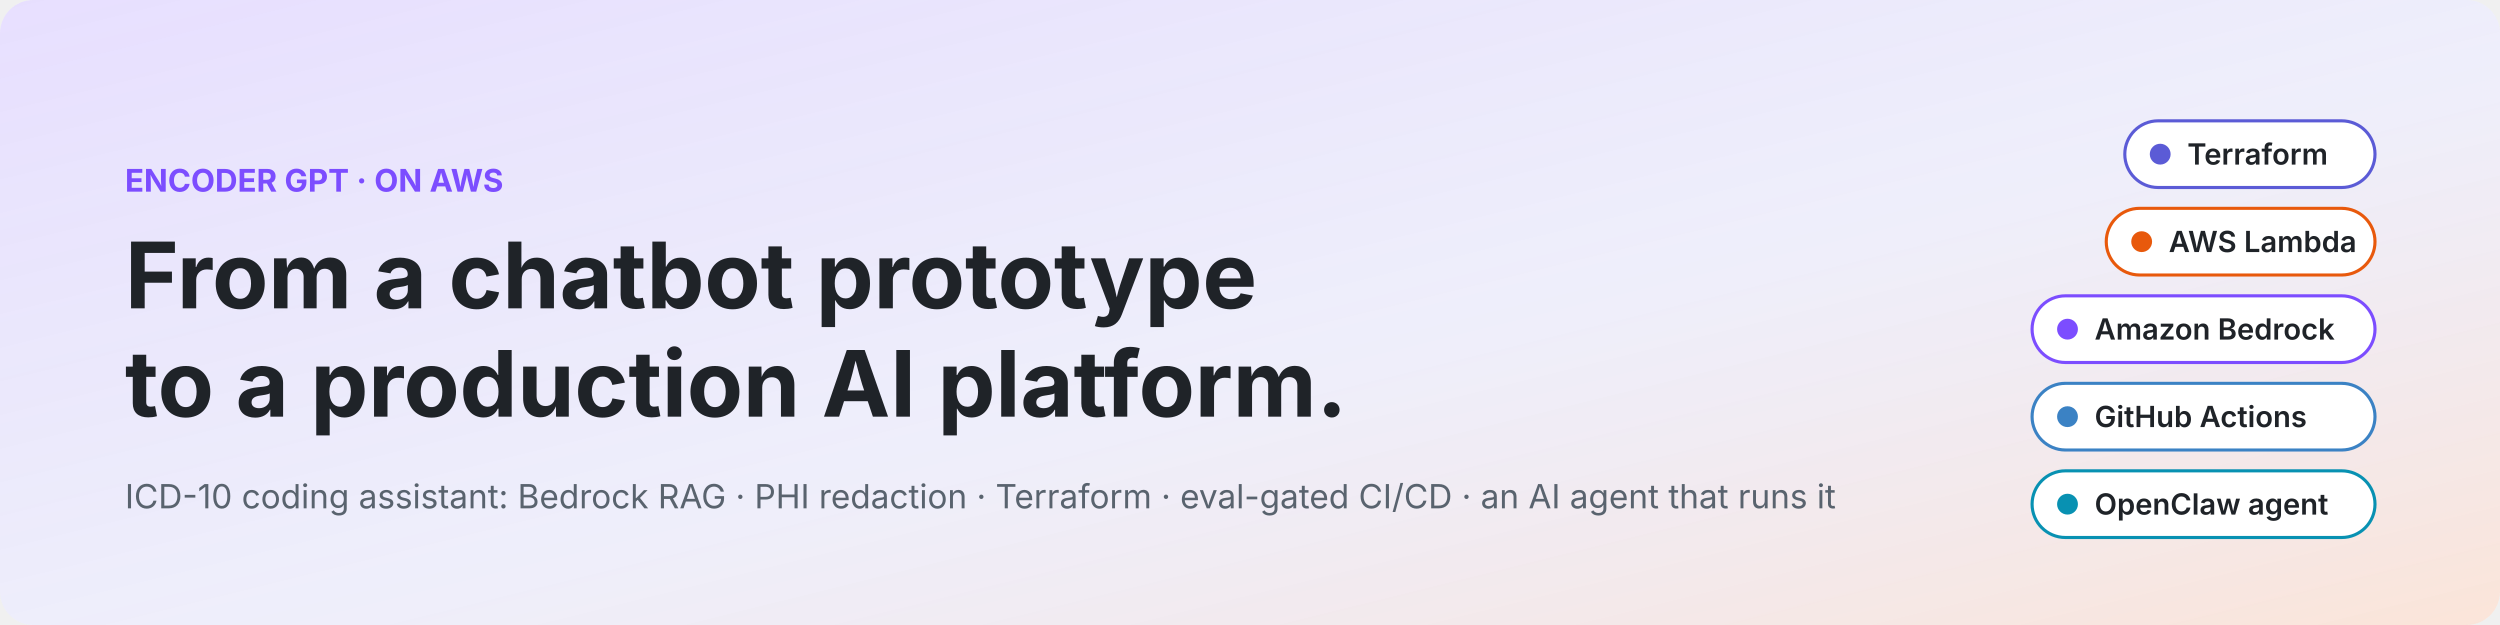
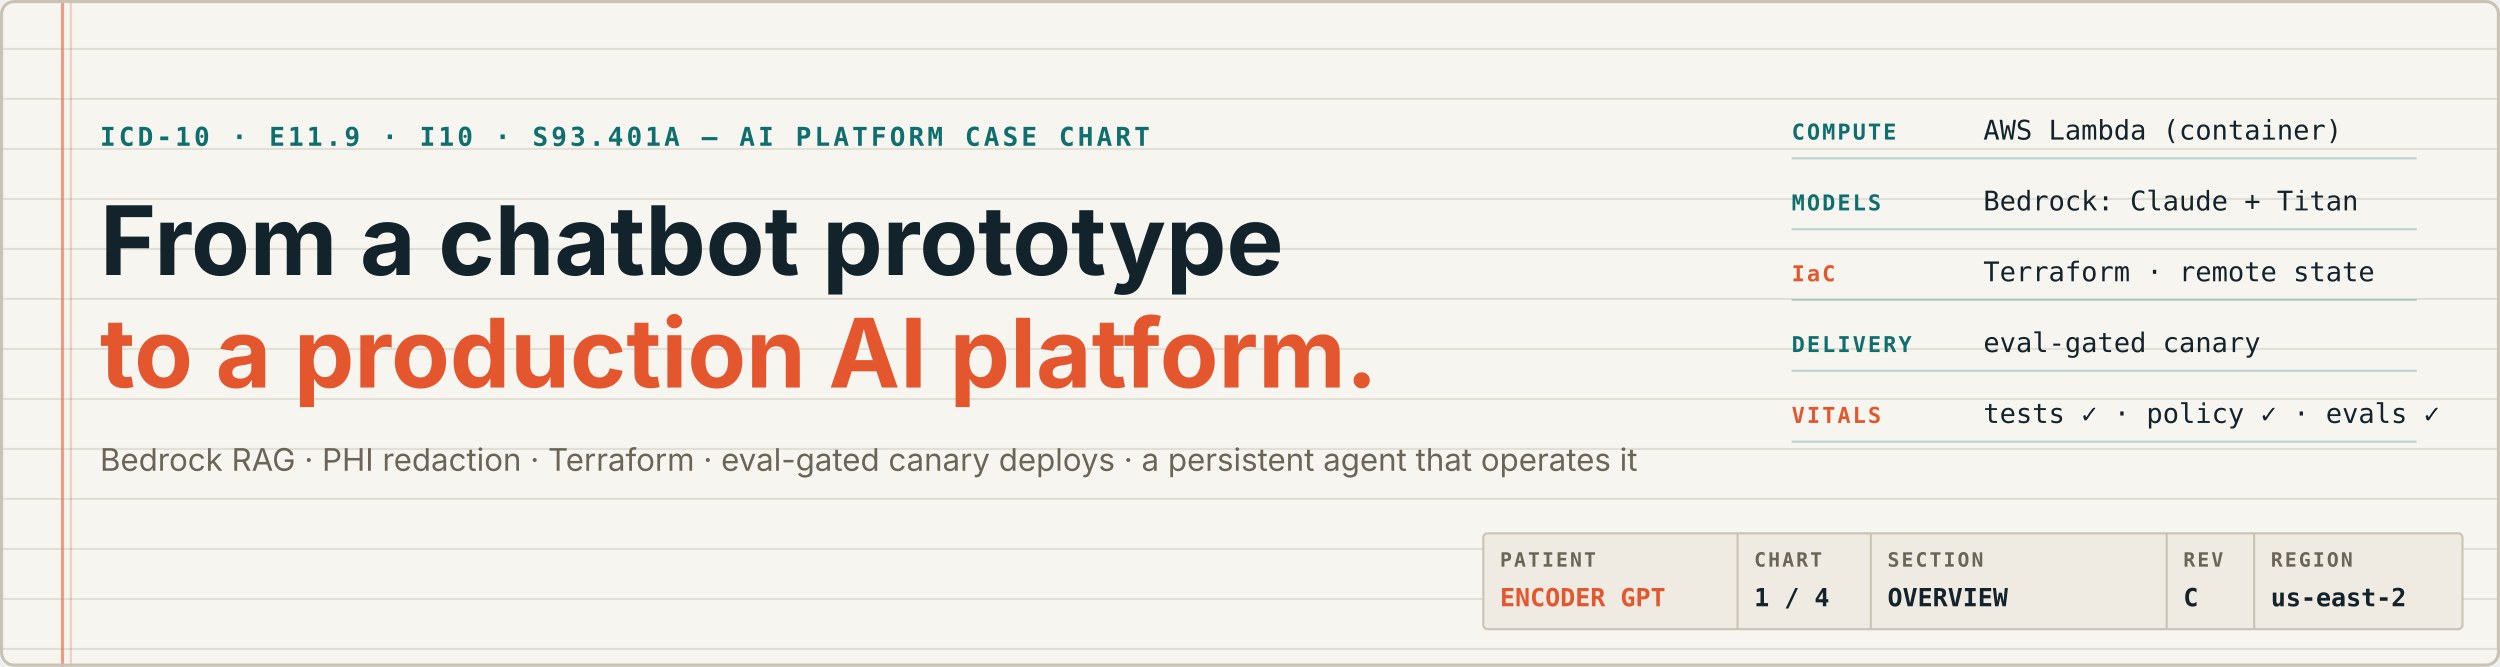
- <svg xmlns="http://www.w3.org/2000/svg" width="1200" height="300" viewBox="0 0 1200 300" role="img">
-   <rect width="100%" height="100%" rx="16" fill="#ffffff" />
+ <svg xmlns="http://www.w3.org/2000/svg" width="1200" height="320" viewBox="0 0 1200 320" role="img">
  <defs>
-     <linearGradient id="g" x1="0" y1="0" x2="1" y2="1">
-       <stop offset="0" stop-color="#7c4dff" stop-opacity="0.18" />
-       <stop offset="0.55" stop-color="#5b5bd6" stop-opacity="0.10" />
-       <stop offset="1" stop-color="#e8590c" stop-opacity="0.16" />
-     </linearGradient>
+     <pattern id="ruled" width="1200" height="24" patternUnits="userSpaceOnUse">
+       <path d="M0 23.5 L1200 23.5" stroke="#C9C3B6" stroke-opacity="0.45" stroke-width="1" />
+     </pattern>
+     <marker id="ar" viewBox="0 0 10 10" refX="9" refY="5" markerWidth="7" markerHeight="7" orient="auto-start-reverse">
+       <path d="M0,0 L10,5 L0,10 z" fill="#0F6E6E" />
+     </marker>
+     <marker id="aa" viewBox="0 0 10 10" refX="9" refY="5" markerWidth="7" markerHeight="7" orient="auto-start-reverse">
+       <path d="M0,0 L10,5 L0,10 z" fill="#E4572E" />
+     </marker>
+     <marker id="ag" viewBox="0 0 10 10" refX="9" refY="5" markerWidth="7" markerHeight="7" orient="auto-start-reverse">
+       <path d="M0,0 L10,5 L0,10 z" fill="#1E7F45" />
+     </marker>
+     <marker id="ab" viewBox="0 0 10 10" refX="9" refY="5" markerWidth="7" markerHeight="7" orient="auto-start-reverse">
+       <path d="M0,0 L10,5 L0,10 z" fill="#C0392B" />
+     </marker>
  </defs>
-   <rect width="1200" height="300" rx="16" fill="url(#g)" />
-   <text x="60" y="92" font-family="-apple-system, 'Segoe UI', Inter, Helvetica, Arial, sans-serif" font-size="15" font-weight="700" fill="#7c4dff" text-anchor="start" opacity="1">ENCODER GPT · ON AWS</text>
-   <text x="60" y="148" font-family="-apple-system, 'Segoe UI', Inter, Helvetica, Arial, sans-serif" font-size="44" font-weight="750" fill="#1f2328" text-anchor="start" opacity="1">From a chatbot prototype</text>
-   <text x="60" y="200" font-family="-apple-system, 'Segoe UI', Inter, Helvetica, Arial, sans-serif" font-size="44" font-weight="750" fill="#1f2328" text-anchor="start" opacity="1">to a production AI platform.</text>
-   <text x="60" y="244" font-family="-apple-system, 'Segoe UI', Inter, Helvetica, Arial, sans-serif" font-size="16" font-weight="400" fill="#59636e" text-anchor="start" opacity="1">ICD-10 coding assistant: Bedrock RAG · PHI redaction · Terraform · eval-gated CI/CD · an AI agent that runs it</text>
-   <rect x="1019.9" y="58" width="120.1" height="32" rx="16" fill="#ffffff" stroke="#5b5bd6" stroke-width="1.5" />
-   <circle cx="1036.9" cy="74" r="5" fill="#5b5bd6" />
-   <text x="1049.9" y="79" font-family="-apple-system, 'Segoe UI', Inter, Helvetica, Arial, sans-serif" font-size="14" font-weight="600" fill="#1f2328" text-anchor="start" opacity="1">Terraform</text>
-   <rect x="1011.0" y="100" width="129.0" height="32" rx="16" fill="#ffffff" stroke="#e8590c" stroke-width="1.5" />
-   <circle cx="1028.0" cy="116" r="5" fill="#e8590c" />
-   <text x="1041.0" y="121" font-family="-apple-system, 'Segoe UI', Inter, Helvetica, Arial, sans-serif" font-size="14" font-weight="600" fill="#1f2328" text-anchor="start" opacity="1">AWS Lambda</text>
-   <rect x="975.4" y="142" width="164.6" height="32" rx="16" fill="#ffffff" stroke="#7c4dff" stroke-width="1.5" />
-   <circle cx="992.4" cy="158" r="5" fill="#7c4dff" />
-   <text x="1005.4" y="163" font-family="-apple-system, 'Segoe UI', Inter, Helvetica, Arial, sans-serif" font-size="14" font-weight="600" fill="#1f2328" text-anchor="start" opacity="1">Amazon Bedrock</text>
-   <rect x="975.4" y="184" width="164.6" height="32" rx="16" fill="#ffffff" stroke="#3b82c4" stroke-width="1.5" />
-   <circle cx="992.4" cy="200" r="5" fill="#3b82c4" />
-   <text x="1005.4" y="205" font-family="-apple-system, 'Segoe UI', Inter, Helvetica, Arial, sans-serif" font-size="14" font-weight="600" fill="#1f2328" text-anchor="start" opacity="1">GitHub Actions</text>
-   <rect x="975.4" y="226" width="164.6" height="32" rx="16" fill="#ffffff" stroke="#0891b2" stroke-width="1.5" />
-   <circle cx="992.4" cy="242" r="5" fill="#0891b2" />
-   <text x="1005.4" y="247" font-family="-apple-system, 'Segoe UI', Inter, Helvetica, Arial, sans-serif" font-size="14" font-weight="600" fill="#1f2328" text-anchor="start" opacity="1">OpenClaw agent</text>
+   <rect width="1200" height="320" rx="6" fill="#F7F5F0" />
+   <rect x="0" y="0" width="1200" height="320" rx="6" fill="url(#ruled)" />
+   <line x1="30" y1="0" x2="30" y2="320" stroke="#E4572E" stroke-opacity="0.55" stroke-width="1.5" />
+   <line x1="34" y1="0" x2="34" y2="320" stroke="#E4572E" stroke-opacity="0.25" stroke-width="1" />
+   <rect x="0.75" y="0.75" width="1198.5" height="318.5" rx="6" fill="none" stroke="#C9C3B6" stroke-width="1.5" />
+   <text x="48" y="70" font-family="ui-monospace, 'SF Mono', 'JetBrains Mono', Menlo, Consolas, monospace" font-size="12.5" font-weight="600" letter-spacing="1.5" fill="#0F6E6E" text-anchor="start">ICD-10 · E11.9 · I10 · S93.401A  —  AI PLATFORM CASE CHART</text>
+   <text x="48" y="132" font-family="-apple-system, 'Segoe UI', Inter, Helvetica, Arial, sans-serif" font-size="46" font-weight="700" fill="#13232B" text-anchor="start">From a chatbot prototype</text>
+   <text x="48" y="186" font-family="-apple-system, 'Segoe UI', Inter, Helvetica, Arial, sans-serif" font-size="46" font-weight="700" fill="#E4572E" text-anchor="start">to a production AI platform.</text>
+   <text x="48" y="226" font-family="-apple-system, 'Segoe UI', Inter, Helvetica, Arial, sans-serif" font-size="15" font-weight="400" fill="#6B6558" text-anchor="start">Bedrock RAG · PHI redaction · Terraform · eval-gated canary deploys · a persistent agent that operates it</text>
+   <text x="860" y="67" font-family="ui-monospace, 'SF Mono', 'JetBrains Mono', Menlo, Consolas, monospace" font-size="10.5" font-weight="700" letter-spacing="1" fill="#0F6E6E" text-anchor="start">COMPUTE</text>
+   <text x="952" y="67" font-family="ui-monospace, 'SF Mono', 'JetBrains Mono', Menlo, Consolas, monospace" font-size="13" font-weight="500" fill="#13232B" text-anchor="start">AWS Lambda (container)</text>
+   <line x1="860" y1="76" x2="1160" y2="76" stroke="#0F6E6E" stroke-opacity="0.25" />
+   <text x="860" y="101" font-family="ui-monospace, 'SF Mono', 'JetBrains Mono', Menlo, Consolas, monospace" font-size="10.5" font-weight="700" letter-spacing="1" fill="#0F6E6E" text-anchor="start">MODELS</text>
+   <text x="952" y="101" font-family="ui-monospace, 'SF Mono', 'JetBrains Mono', Menlo, Consolas, monospace" font-size="13" font-weight="500" fill="#13232B" text-anchor="start">Bedrock: Claude + Titan</text>
+   <line x1="860" y1="110" x2="1160" y2="110" stroke="#0F6E6E" stroke-opacity="0.25" />
+   <text x="860" y="135" font-family="ui-monospace, 'SF Mono', 'JetBrains Mono', Menlo, Consolas, monospace" font-size="10.5" font-weight="700" letter-spacing="1" fill="#E4572E" text-anchor="start">IaC</text>
+   <text x="952" y="135" font-family="ui-monospace, 'SF Mono', 'JetBrains Mono', Menlo, Consolas, monospace" font-size="13" font-weight="500" fill="#13232B" text-anchor="start">Terraform · remote state</text>
+   <line x1="860" y1="144" x2="1160" y2="144" stroke="#0F6E6E" stroke-opacity="0.25" />
+   <text x="860" y="169" font-family="ui-monospace, 'SF Mono', 'JetBrains Mono', Menlo, Consolas, monospace" font-size="10.5" font-weight="700" letter-spacing="1" fill="#0F6E6E" text-anchor="start">DELIVERY</text>
+   <text x="952" y="169" font-family="ui-monospace, 'SF Mono', 'JetBrains Mono', Menlo, Consolas, monospace" font-size="13" font-weight="500" fill="#13232B" text-anchor="start">eval-gated canary</text>
+   <line x1="860" y1="178" x2="1160" y2="178" stroke="#0F6E6E" stroke-opacity="0.25" />
+   <text x="860" y="203" font-family="ui-monospace, 'SF Mono', 'JetBrains Mono', Menlo, Consolas, monospace" font-size="10.5" font-weight="700" letter-spacing="1" fill="#E4572E" text-anchor="start">VITALS</text>
+   <text x="952" y="203" font-family="ui-monospace, 'SF Mono', 'JetBrains Mono', Menlo, Consolas, monospace" font-size="13" font-weight="500" fill="#13232B" text-anchor="start">tests ✓ · policy ✓ · evals ✓</text>
+   <line x1="860" y1="212" x2="1160" y2="212" stroke="#0F6E6E" stroke-opacity="0.25" />
+   <rect x="712" y="256" width="470" height="46" rx="2" fill="#EFEBE2" stroke="#C9C3B6" />
+   <text x="720" y="272" font-family="ui-monospace, 'SF Mono', 'JetBrains Mono', Menlo, Consolas, monospace" font-size="9.5" font-weight="600" letter-spacing="1" fill="#6B6558" text-anchor="start">PATIENT</text>
+   <text x="720" y="291" font-family="ui-monospace, 'SF Mono', 'JetBrains Mono', Menlo, Consolas, monospace" font-size="12" font-weight="700" fill="#E4572E" text-anchor="start">ENCODER GPT</text>
+   <line x1="834" y1="256" x2="834" y2="302" stroke="#C9C3B6" />
+   <text x="842" y="272" font-family="ui-monospace, 'SF Mono', 'JetBrains Mono', Menlo, Consolas, monospace" font-size="9.5" font-weight="600" letter-spacing="1" fill="#6B6558" text-anchor="start">CHART</text>
+   <text x="842" y="291" font-family="ui-monospace, 'SF Mono', 'JetBrains Mono', Menlo, Consolas, monospace" font-size="12" font-weight="700" fill="#13232B" text-anchor="start">1 / 4</text>
+   <line x1="898" y1="256" x2="898" y2="302" stroke="#C9C3B6" />
+   <text x="906" y="272" font-family="ui-monospace, 'SF Mono', 'JetBrains Mono', Menlo, Consolas, monospace" font-size="9.5" font-weight="600" letter-spacing="1" fill="#6B6558" text-anchor="start">SECTION</text>
+   <text x="906" y="291" font-family="ui-monospace, 'SF Mono', 'JetBrains Mono', Menlo, Consolas, monospace" font-size="12" font-weight="700" fill="#13232B" text-anchor="start">OVERVIEW</text>
+   <line x1="1040" y1="256" x2="1040" y2="302" stroke="#C9C3B6" />
+   <text x="1048" y="272" font-family="ui-monospace, 'SF Mono', 'JetBrains Mono', Menlo, Consolas, monospace" font-size="9.5" font-weight="600" letter-spacing="1" fill="#6B6558" text-anchor="start">REV</text>
+   <text x="1048" y="291" font-family="ui-monospace, 'SF Mono', 'JetBrains Mono', Menlo, Consolas, monospace" font-size="12" font-weight="700" fill="#13232B" text-anchor="start">C</text>
+   <line x1="1082" y1="256" x2="1082" y2="302" stroke="#C9C3B6" />
+   <text x="1090" y="272" font-family="ui-monospace, 'SF Mono', 'JetBrains Mono', Menlo, Consolas, monospace" font-size="9.5" font-weight="600" letter-spacing="1" fill="#6B6558" text-anchor="start">REGION</text>
+   <text x="1090" y="291" font-family="ui-monospace, 'SF Mono', 'JetBrains Mono', Menlo, Consolas, monospace" font-size="12" font-weight="700" fill="#13232B" text-anchor="start">us-east-2</text>
</svg>
